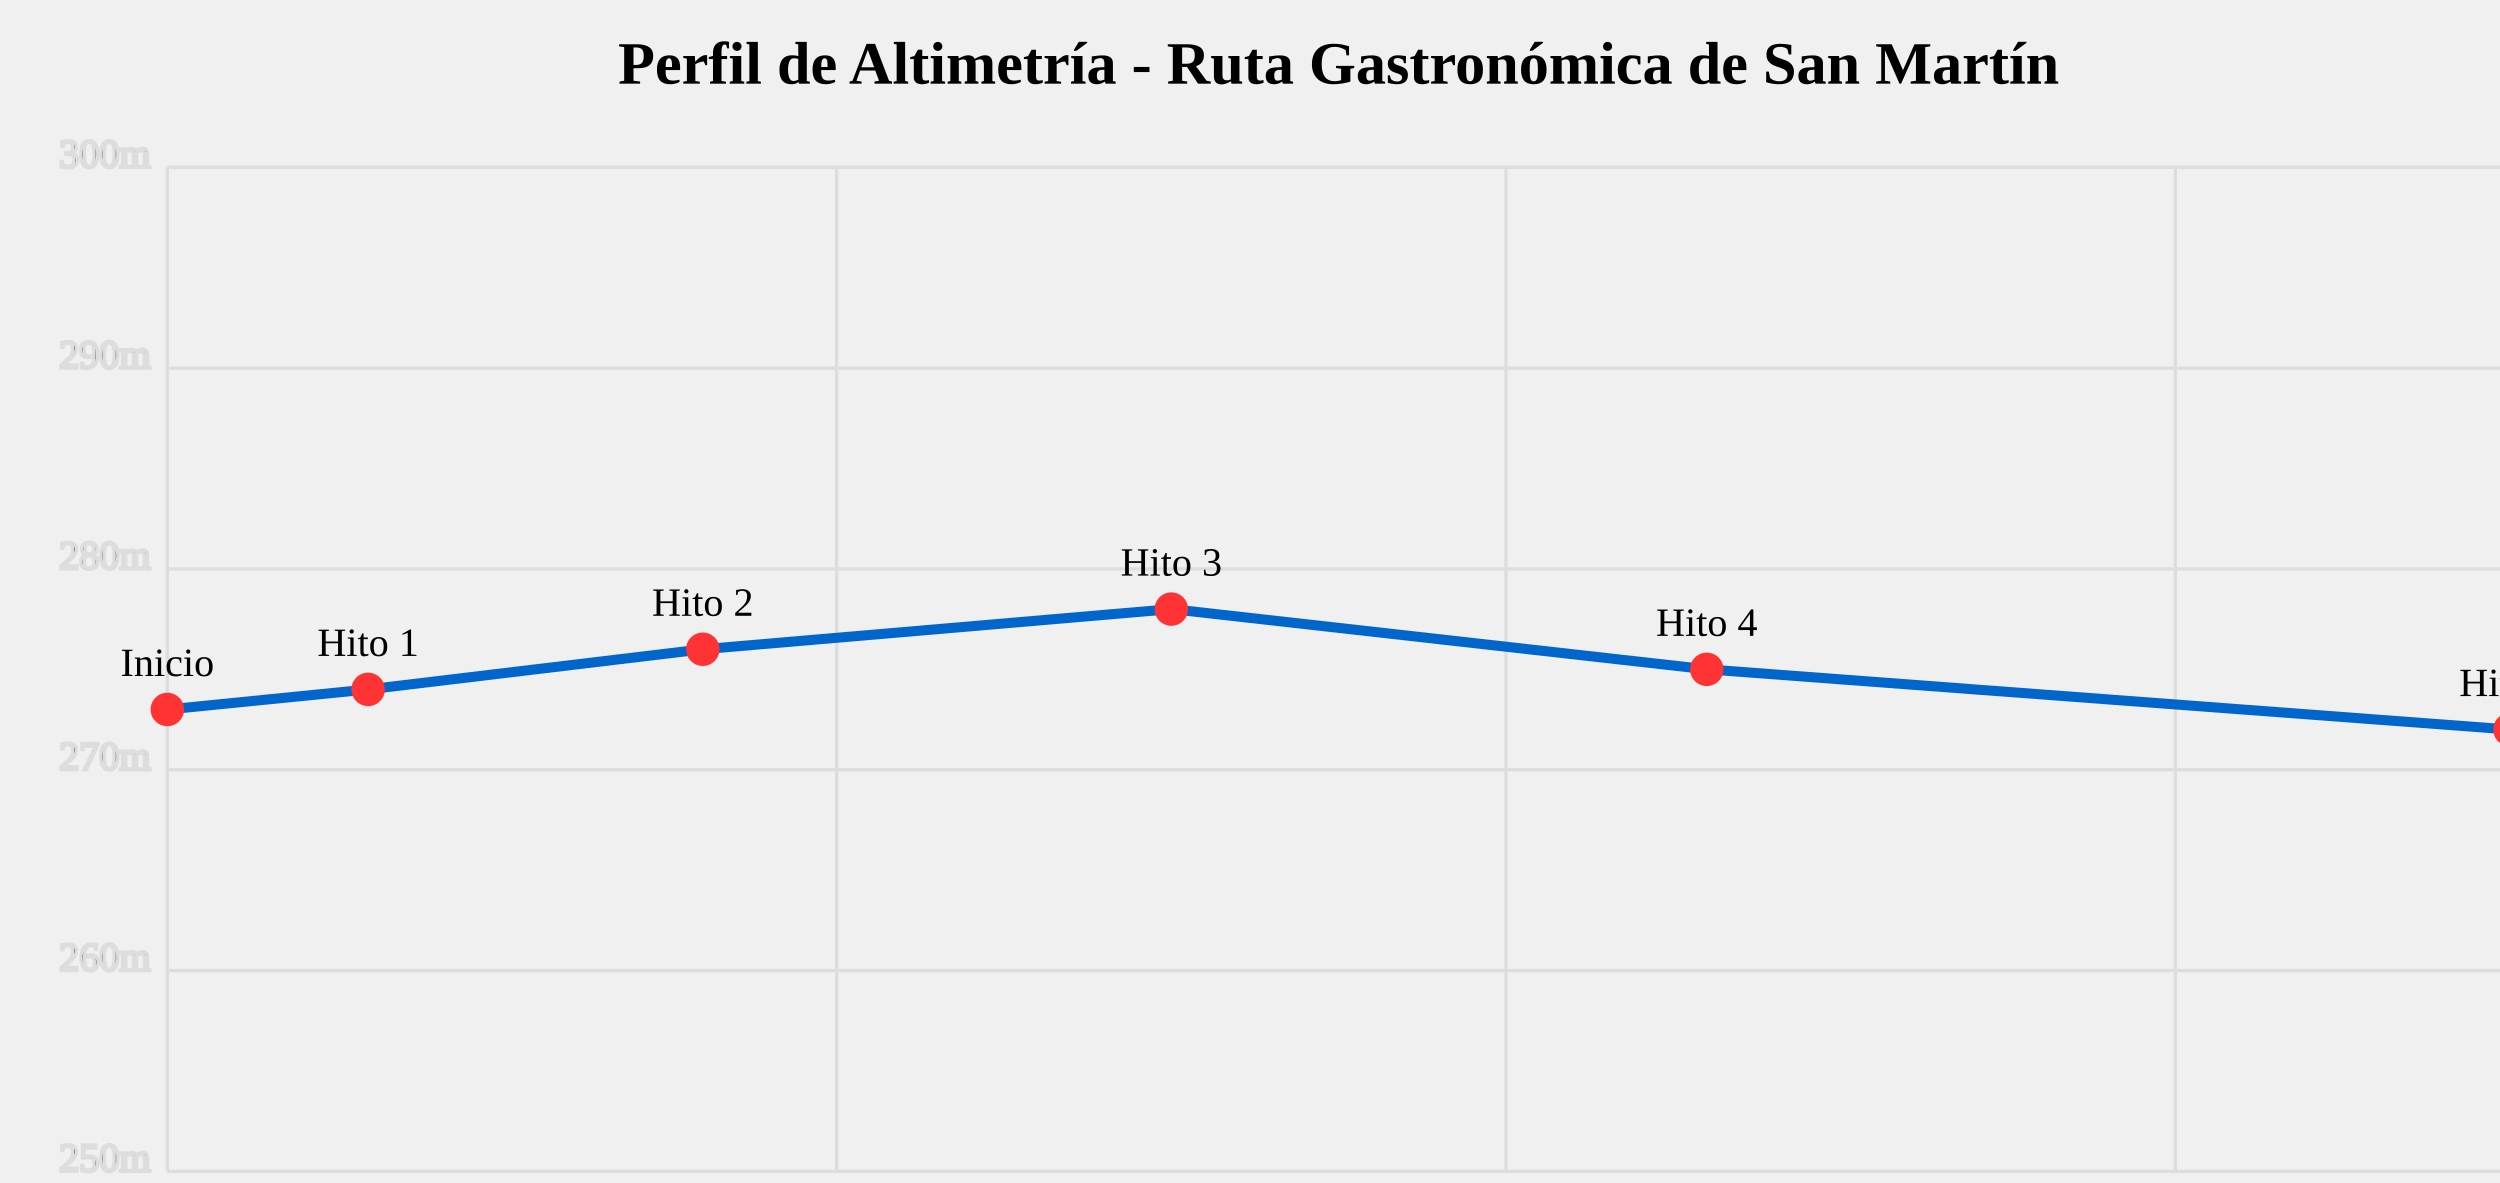
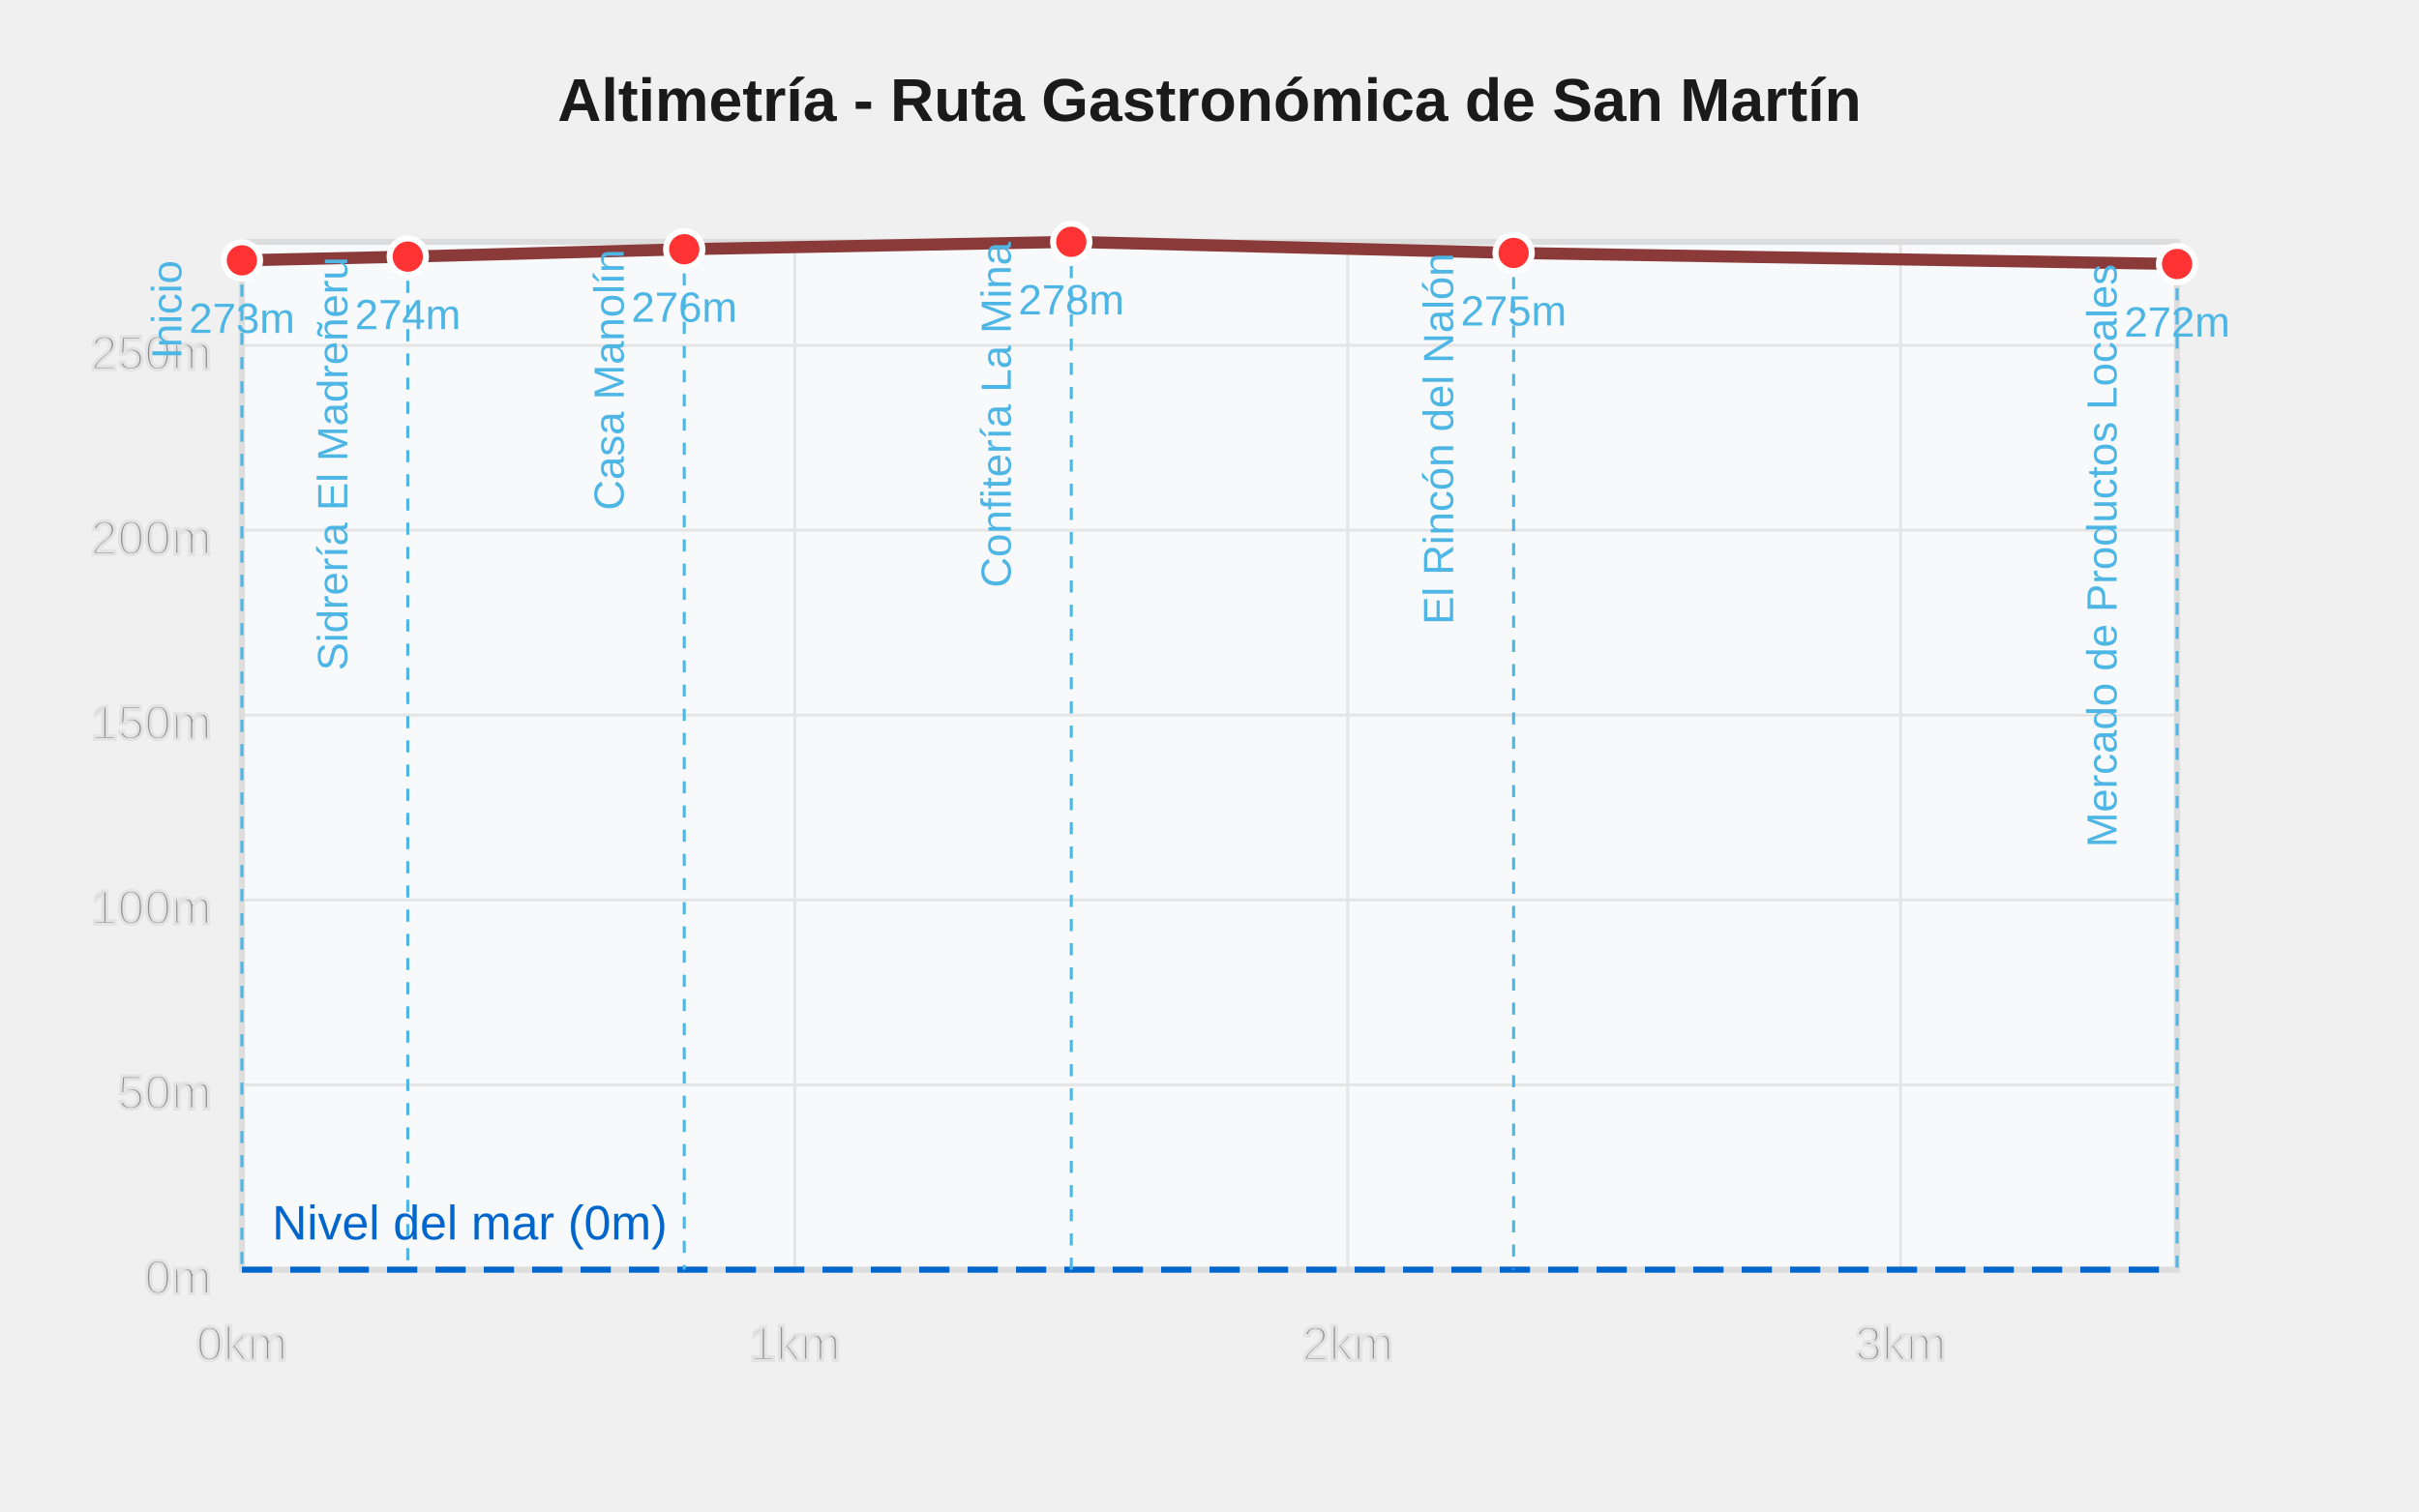
- <svg xmlns="http://www.w3.org/2000/svg">
-   <g stroke="#dddddd" stroke-width="1">
-     <line x1="50" y1="50.0" x2="750" y2="50.0" />
-     <text x="45" y="50.0" text-anchor="end" alignment-baseline="middle" font-size="12">300m</text>
-     <line x1="50" y1="110.0" x2="750" y2="110.0" />
-     <text x="45" y="110.0" text-anchor="end" alignment-baseline="middle" font-size="12">290m</text>
-     <line x1="50" y1="170.0" x2="750" y2="170.0" />
-     <text x="45" y="170.0" text-anchor="end" alignment-baseline="middle" font-size="12">280m</text>
-     <line x1="50" y1="230.0" x2="750" y2="230.0" />
-     <text x="45" y="230.0" text-anchor="end" alignment-baseline="middle" font-size="12">270m</text>
-     <line x1="50" y1="290.0" x2="750" y2="290.0" />
-     <text x="45" y="290.0" text-anchor="end" alignment-baseline="middle" font-size="12">260m</text>
-     <line x1="50" y1="350.0" x2="750" y2="350.0" />
-     <text x="45" y="350.0" text-anchor="end" alignment-baseline="middle" font-size="12">250m</text>
-     <line x1="50.0" y1="50" x2="50.0" y2="350" />
-     <text x="50.0" y="365" text-anchor="middle" font-size="12">0km</text>
-     <line x1="250.0" y1="50" x2="250.0" y2="350" />
-     <text x="250.0" y="365" text-anchor="middle" font-size="12">1km</text>
-     <line x1="450.0" y1="50" x2="450.0" y2="350" />
-     <text x="450.0" y="365" text-anchor="middle" font-size="12">2km</text>
-     <line x1="650.0" y1="50" x2="650.0" y2="350" />
-     <text x="650.0" y="365" text-anchor="middle" font-size="12">3km</text>
+ <svg xmlns="http://www.w3.org/2000/svg" width="400" height="250" viewBox="0 0 400 250">
+   <rect x="40" y="40" width="320" height="170" fill="#f8f9fa" stroke="#ddd" stroke-width="1" />
+   <g stroke="#dddddd" stroke-width="0.5" opacity="0.7">
+     <line x1="40" y1="210.0" x2="360" y2="210.0" />
+     <text x="35" y="214.0" text-anchor="end" font-family="Arial" font-size="8" fill="#666">0m</text>
+     <line x1="40" y1="179.424" x2="360" y2="179.424" />
+     <text x="35" y="183.424" text-anchor="end" font-family="Arial" font-size="8" fill="#666">50m</text>
+     <line x1="40" y1="148.849" x2="360" y2="148.849" />
+     <text x="35" y="152.849" text-anchor="end" font-family="Arial" font-size="8" fill="#666">100m</text>
+     <line x1="40" y1="118.273" x2="360" y2="118.273" />
+     <text x="35" y="122.273" text-anchor="end" font-family="Arial" font-size="8" fill="#666">150m</text>
+     <line x1="40" y1="87.698" x2="360" y2="87.698" />
+     <text x="35" y="91.698" text-anchor="end" font-family="Arial" font-size="8" fill="#666">200m</text>
+     <line x1="40" y1="57.122" x2="360" y2="57.122" />
+     <text x="35" y="61.122" text-anchor="end" font-family="Arial" font-size="8" fill="#666">250m</text>
+     <line x1="40.0" y1="40" x2="40.0" y2="210" />
+     <text x="40.0" y="225" text-anchor="middle" font-family="Arial" font-size="8" fill="#666">0km</text>
+     <line x1="131.429" y1="40" x2="131.429" y2="210" />
+     <text x="131.429" y="225" text-anchor="middle" font-family="Arial" font-size="8" fill="#666">1km</text>
+     <line x1="222.857" y1="40" x2="222.857" y2="210" />
+     <text x="222.857" y="225" text-anchor="middle" font-family="Arial" font-size="8" fill="#666">2km</text>
+     <line x1="314.286" y1="40" x2="314.286" y2="210" />
+     <text x="314.286" y="225" text-anchor="middle" font-family="Arial" font-size="8" fill="#666">3km</text>
  </g>
-   <polyline points="50.0,212.0 110.0,206.0 210,194.0 350.0,182 510.0,200.0 750.0,218.0 " fill="none" stroke="#0066cc" stroke-width="3" />
-   <circle cx="50.0" cy="212.0" r="5" fill="#ff3333" />
-   <text x="50.0" y="202.0" text-anchor="middle" font-size="12">Inicio</text>
-   <circle cx="110.0" cy="206.0" r="5" fill="#ff3333" />
-   <text x="110.0" y="196.0" text-anchor="middle" font-size="12">Hito 1</text>
-   <circle cx="210" cy="194.0" r="5" fill="#ff3333" />
-   <text x="210" y="184.0" text-anchor="middle" font-size="12">Hito 2</text>
-   <circle cx="350.0" cy="182" r="5" fill="#ff3333" />
-   <text x="350.0" y="172" text-anchor="middle" font-size="12">Hito 3</text>
-   <circle cx="510.0" cy="200.0" r="5" fill="#ff3333" />
-   <text x="510.0" y="190.0" text-anchor="middle" font-size="12">Hito 4</text>
-   <circle cx="750.0" cy="218.0" r="5" fill="#ff3333" />
-   <text x="750.0" y="208.0" text-anchor="middle" font-size="12">Hito 5</text>
-   <text x="400.0" y="25.0" text-anchor="middle" font-size="18" font-weight="bold">Perfil de Altimetría - Ruta Gastronómica de San Martín</text>
+   <line x1="40" y1="210.0" x2="360" y2="210.0" stroke="#0066cc" stroke-width="1" stroke-dasharray="5,3" />
+   <text x="45" y="205.0" font-family="Arial" font-size="8" fill="#0066cc">Nivel del mar (0m)</text>
+   <polyline points="40.0,43.058 67.429,42.446 113.143,41.223 177.143,40.0 250.286,41.835 360.0,43.669" fill="none" stroke="#8b3a3a" stroke-width="2" />
+   <line x1="40.0" y1="43.058" x2="40.0" y2="210" stroke="#4db6e5" stroke-width="0.5" stroke-dasharray="2,2" />
+   <circle cx="40.0" cy="43.058" r="3" fill="#ff3333" stroke="#fff" stroke-width="1" />
+   <text x="30.0" y="43.058" transform="rotate(-90, 30.0, 43.05755)" text-anchor="end" font-family="Arial" font-size="7" fill="#4db6e5">Inicio</text>
+   <text x="40.0" y="55.058" text-anchor="middle" font-family="Arial" font-size="7" fill="#4db6e5">273m</text>
+   <line x1="67.429" y1="42.446" x2="67.429" y2="210" stroke="#4db6e5" stroke-width="0.5" stroke-dasharray="2,2" />
+   <circle cx="67.429" cy="42.446" r="3" fill="#ff3333" stroke="#fff" stroke-width="1" />
+   <text x="57.429" y="42.446" transform="rotate(-90, 57.42857, 42.44604)" text-anchor="end" font-family="Arial" font-size="7" fill="#4db6e5">Sidrería El Madreñeru</text>
+   <text x="67.429" y="54.446" text-anchor="middle" font-family="Arial" font-size="7" fill="#4db6e5">274m</text>
+   <line x1="113.143" y1="41.223" x2="113.143" y2="210" stroke="#4db6e5" stroke-width="0.5" stroke-dasharray="2,2" />
+   <circle cx="113.143" cy="41.223" r="3" fill="#ff3333" stroke="#fff" stroke-width="1" />
+   <text x="103.143" y="41.223" transform="rotate(-90, 103.1429, 41.22302)" text-anchor="end" font-family="Arial" font-size="7" fill="#4db6e5">Casa Manolín</text>
+   <text x="113.143" y="53.223" text-anchor="middle" font-family="Arial" font-size="7" fill="#4db6e5">276m</text>
+   <line x1="177.143" y1="40.0" x2="177.143" y2="210" stroke="#4db6e5" stroke-width="0.5" stroke-dasharray="2,2" />
+   <circle cx="177.143" cy="40.0" r="3" fill="#ff3333" stroke="#fff" stroke-width="1" />
+   <text x="167.143" y="40.0" transform="rotate(-90, 167.1429, 40.0)" text-anchor="end" font-family="Arial" font-size="7" fill="#4db6e5">Confitería La Mina</text>
+   <text x="177.143" y="52.0" text-anchor="middle" font-family="Arial" font-size="7" fill="#4db6e5">278m</text>
+   <line x1="250.286" y1="41.835" x2="250.286" y2="210" stroke="#4db6e5" stroke-width="0.5" stroke-dasharray="2,2" />
+   <circle cx="250.286" cy="41.835" r="3" fill="#ff3333" stroke="#fff" stroke-width="1" />
+   <text x="240.286" y="41.835" transform="rotate(-90, 240.2857, 41.83453)" text-anchor="end" font-family="Arial" font-size="7" fill="#4db6e5">El Rincón del Nalón</text>
+   <text x="250.286" y="53.835" text-anchor="middle" font-family="Arial" font-size="7" fill="#4db6e5">275m</text>
+   <line x1="360.0" y1="43.669" x2="360.0" y2="210" stroke="#4db6e5" stroke-width="0.5" stroke-dasharray="2,2" />
+   <circle cx="360.0" cy="43.669" r="3" fill="#ff3333" stroke="#fff" stroke-width="1" />
+   <text x="350.0" y="43.669" transform="rotate(-90, 350.0, 43.66906)" text-anchor="end" font-family="Arial" font-size="7" fill="#4db6e5">Mercado de Productos Locales</text>
+   <text x="360.0" y="55.669" text-anchor="middle" font-family="Arial" font-size="7" fill="#4db6e5">272m</text>
+   <text x="200.0" y="20.0" text-anchor="middle" font-family="Arial" font-size="10" font-weight="bold" fill="#1a1a1a">Altimetría - Ruta Gastronómica de San Martín</text>
</svg>
